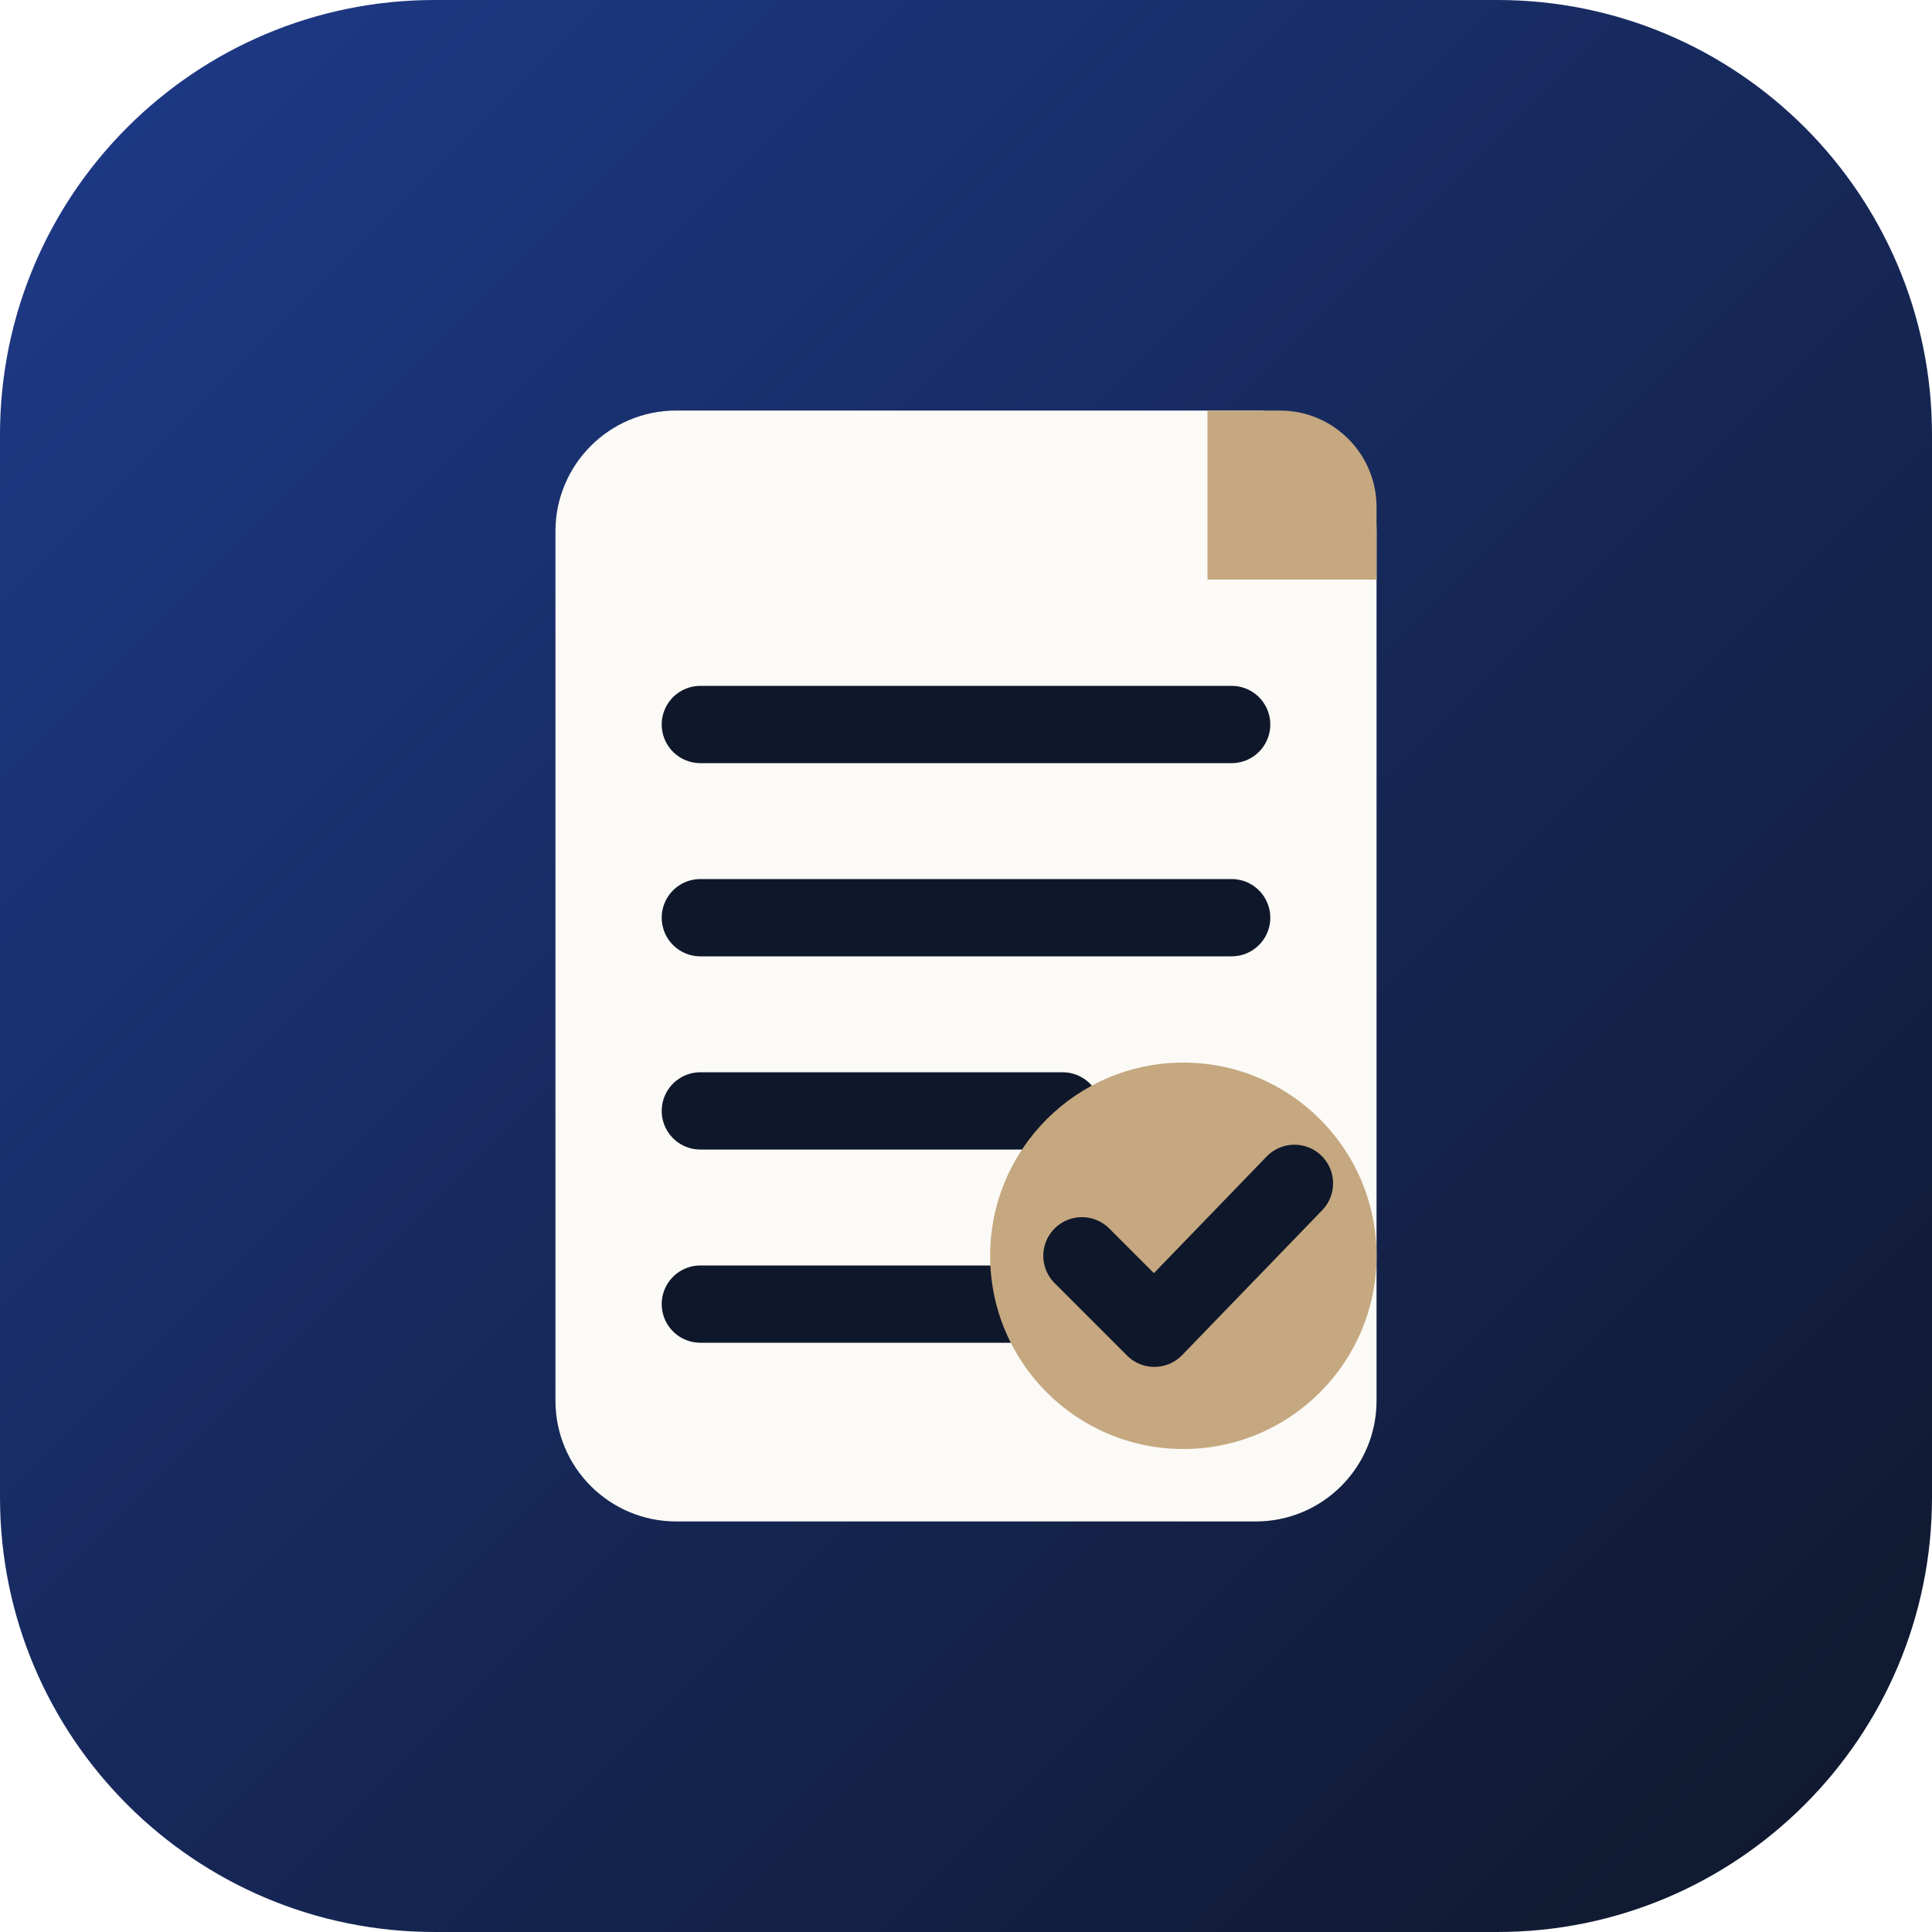
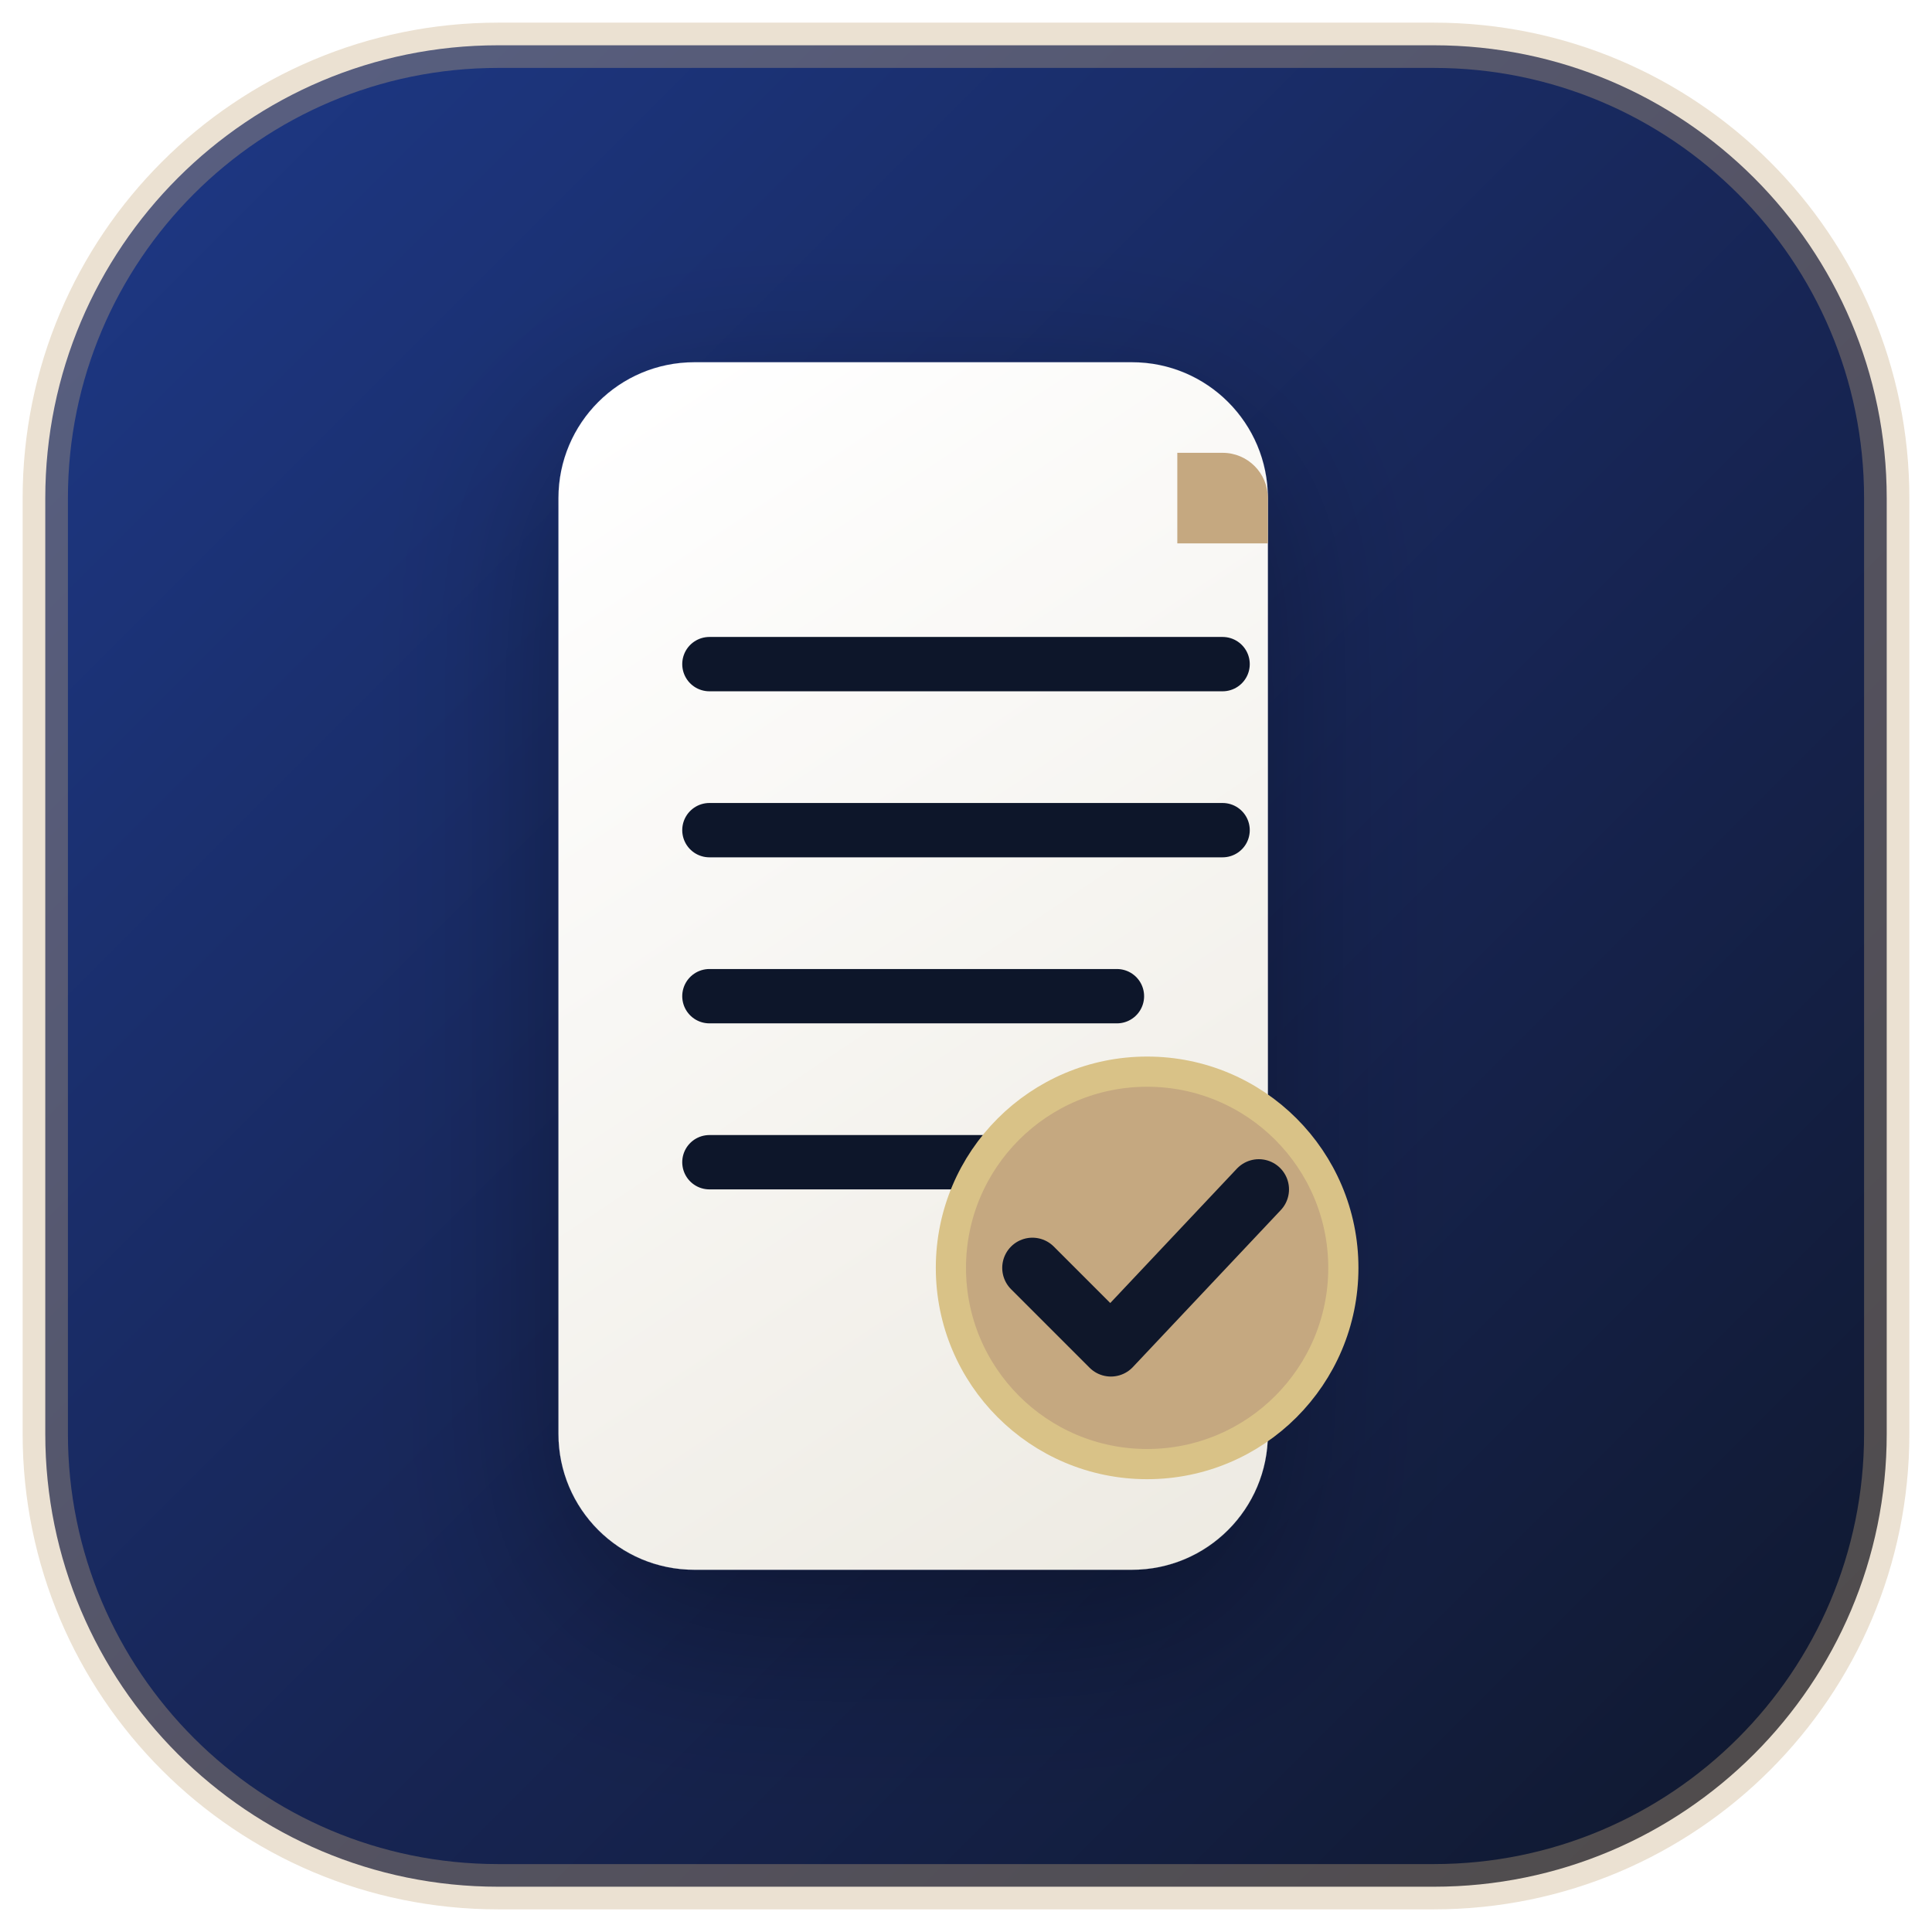
- <svg xmlns="http://www.w3.org/2000/svg" viewBox="0 0 40 40" fill="none">
+ <svg xmlns="http://www.w3.org/2000/svg" viewBox="0 0 64 64" fill="none">
  <defs>
-     <linearGradient id="bg" x1="0" y1="0" x2="40" y2="40" gradientUnits="userSpaceOnUse">
+     <linearGradient id="bg" x1="0" y1="0" x2="64" y2="64" gradientUnits="userSpaceOnUse">
      <stop stop-color="#1E3A8A" />
+       <stop offset="0.55" stop-color="#172554" />
      <stop offset="1" stop-color="#0F172A" />
    </linearGradient>
+     <linearGradient id="paper" x1="20" y1="14" x2="44" y2="50" gradientUnits="userSpaceOnUse">
+       <stop stop-color="#FFFFFF" />
+       <stop offset="1" stop-color="#EDEAE2" />
+     </linearGradient>
+     <filter id="shadow" x="-30%" y="-30%" width="160%" height="160%">
+       <feDropShadow dx="0" dy="2" stdDeviation="3" flood-color="#000000" flood-opacity="0.35" />
+     </filter>
  </defs>
-   <rect width="40" height="40" rx="9" fill="url(#bg)" />
-   <rect x="11.5" y="8.5" width="17" height="23" rx="2.5" fill="#FBFAF6" />
-   <path d="M25 8.5h1.5a2 2 0 0 1 2 2V12h-3.5V8.5z" fill="#C5A880" />
-   <line x1="14.5" y1="15" x2="25.5" y2="15" stroke="#0F172A" stroke-width="1.6" stroke-linecap="round" />
-   <line x1="14.5" y1="19" x2="25.5" y2="19" stroke="#0F172A" stroke-width="1.6" stroke-linecap="round" />
-   <line x1="14.5" y1="23" x2="22" y2="23" stroke="#0F172A" stroke-width="1.6" stroke-linecap="round" />
-   <line x1="14.5" y1="27" x2="22" y2="27" stroke="#0F172A" stroke-width="1.6" stroke-linecap="round" />
-   <circle cx="24.5" cy="26" r="4" fill="#C5A880" />
-   <path d="M22.4 26l1.5 1.5 2.9-3" stroke="#0F172A" stroke-width="1.6" stroke-linecap="round" stroke-linejoin="round" />
+   <rect x="1.5" y="1.5" width="61" height="61" rx="15" fill="url(#bg)" stroke="#C5A880" stroke-opacity="0.35" stroke-width="1.5" />
+   <g filter="url(#shadow)">
+     <path d="M23 12h14.5a4.5 4.5 0 0 1 4.5 4.5v31a4.5 4.5 0 0 1-4.5 4.5H23A4.5 4.5 0 0 1 18.5 47.5v-31A4.5 4.5 0 0 1 23 12z" fill="url(#paper)" />
+     <path d="M42 16.5V18h-3v-3h1.5a1.5 1.5 0 0 1 1.5 1.5z" fill="#C5A880" />
+     <line x1="23.5" y1="22" x2="40.5" y2="22" stroke="#0F172A" stroke-width="1.8" stroke-linecap="round" />
+     <line x1="23.5" y1="27.5" x2="40.5" y2="27.5" stroke="#0F172A" stroke-width="1.8" stroke-linecap="round" />
+     <line x1="23.5" y1="33" x2="37" y2="33" stroke="#0F172A" stroke-width="1.8" stroke-linecap="round" />
+     <line x1="23.5" y1="38.5" x2="37" y2="38.5" stroke="#0F172A" stroke-width="1.8" stroke-linecap="round" />
+   </g>
+   <g>
+     <circle cx="38" cy="42" r="6.5" fill="#C5A880" />
+     <circle cx="38" cy="42" r="6.5" fill="none" stroke="#D9C287" stroke-width="1" />
+     <path d="M34.2 42l2.6 2.6 4.9-5.2" stroke="#0F172A" stroke-width="2" stroke-linecap="round" stroke-linejoin="round" />
+   </g>
</svg>
